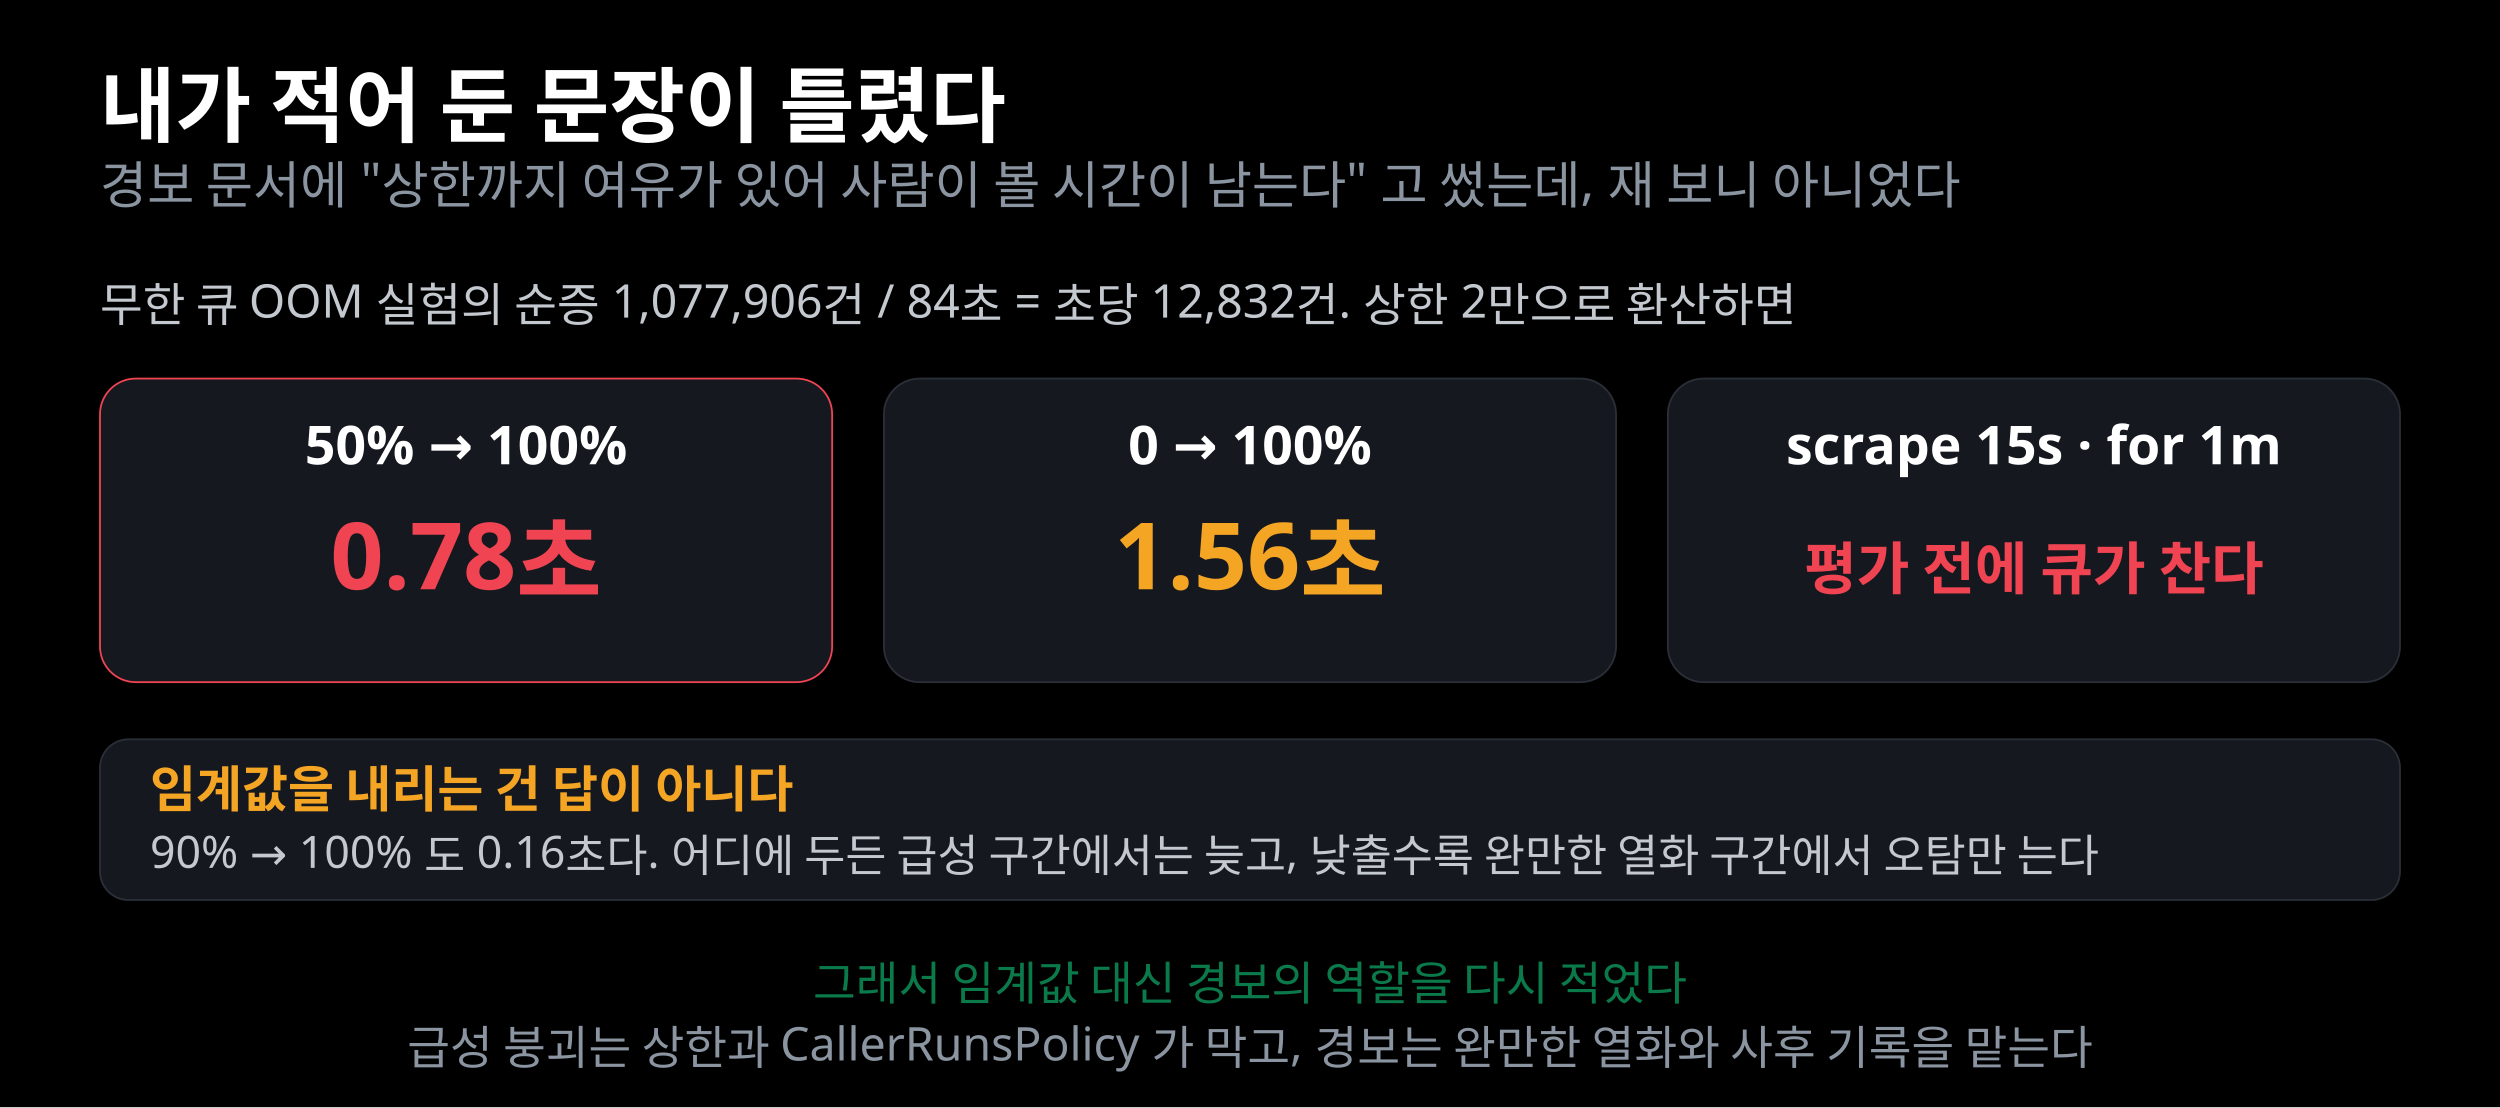
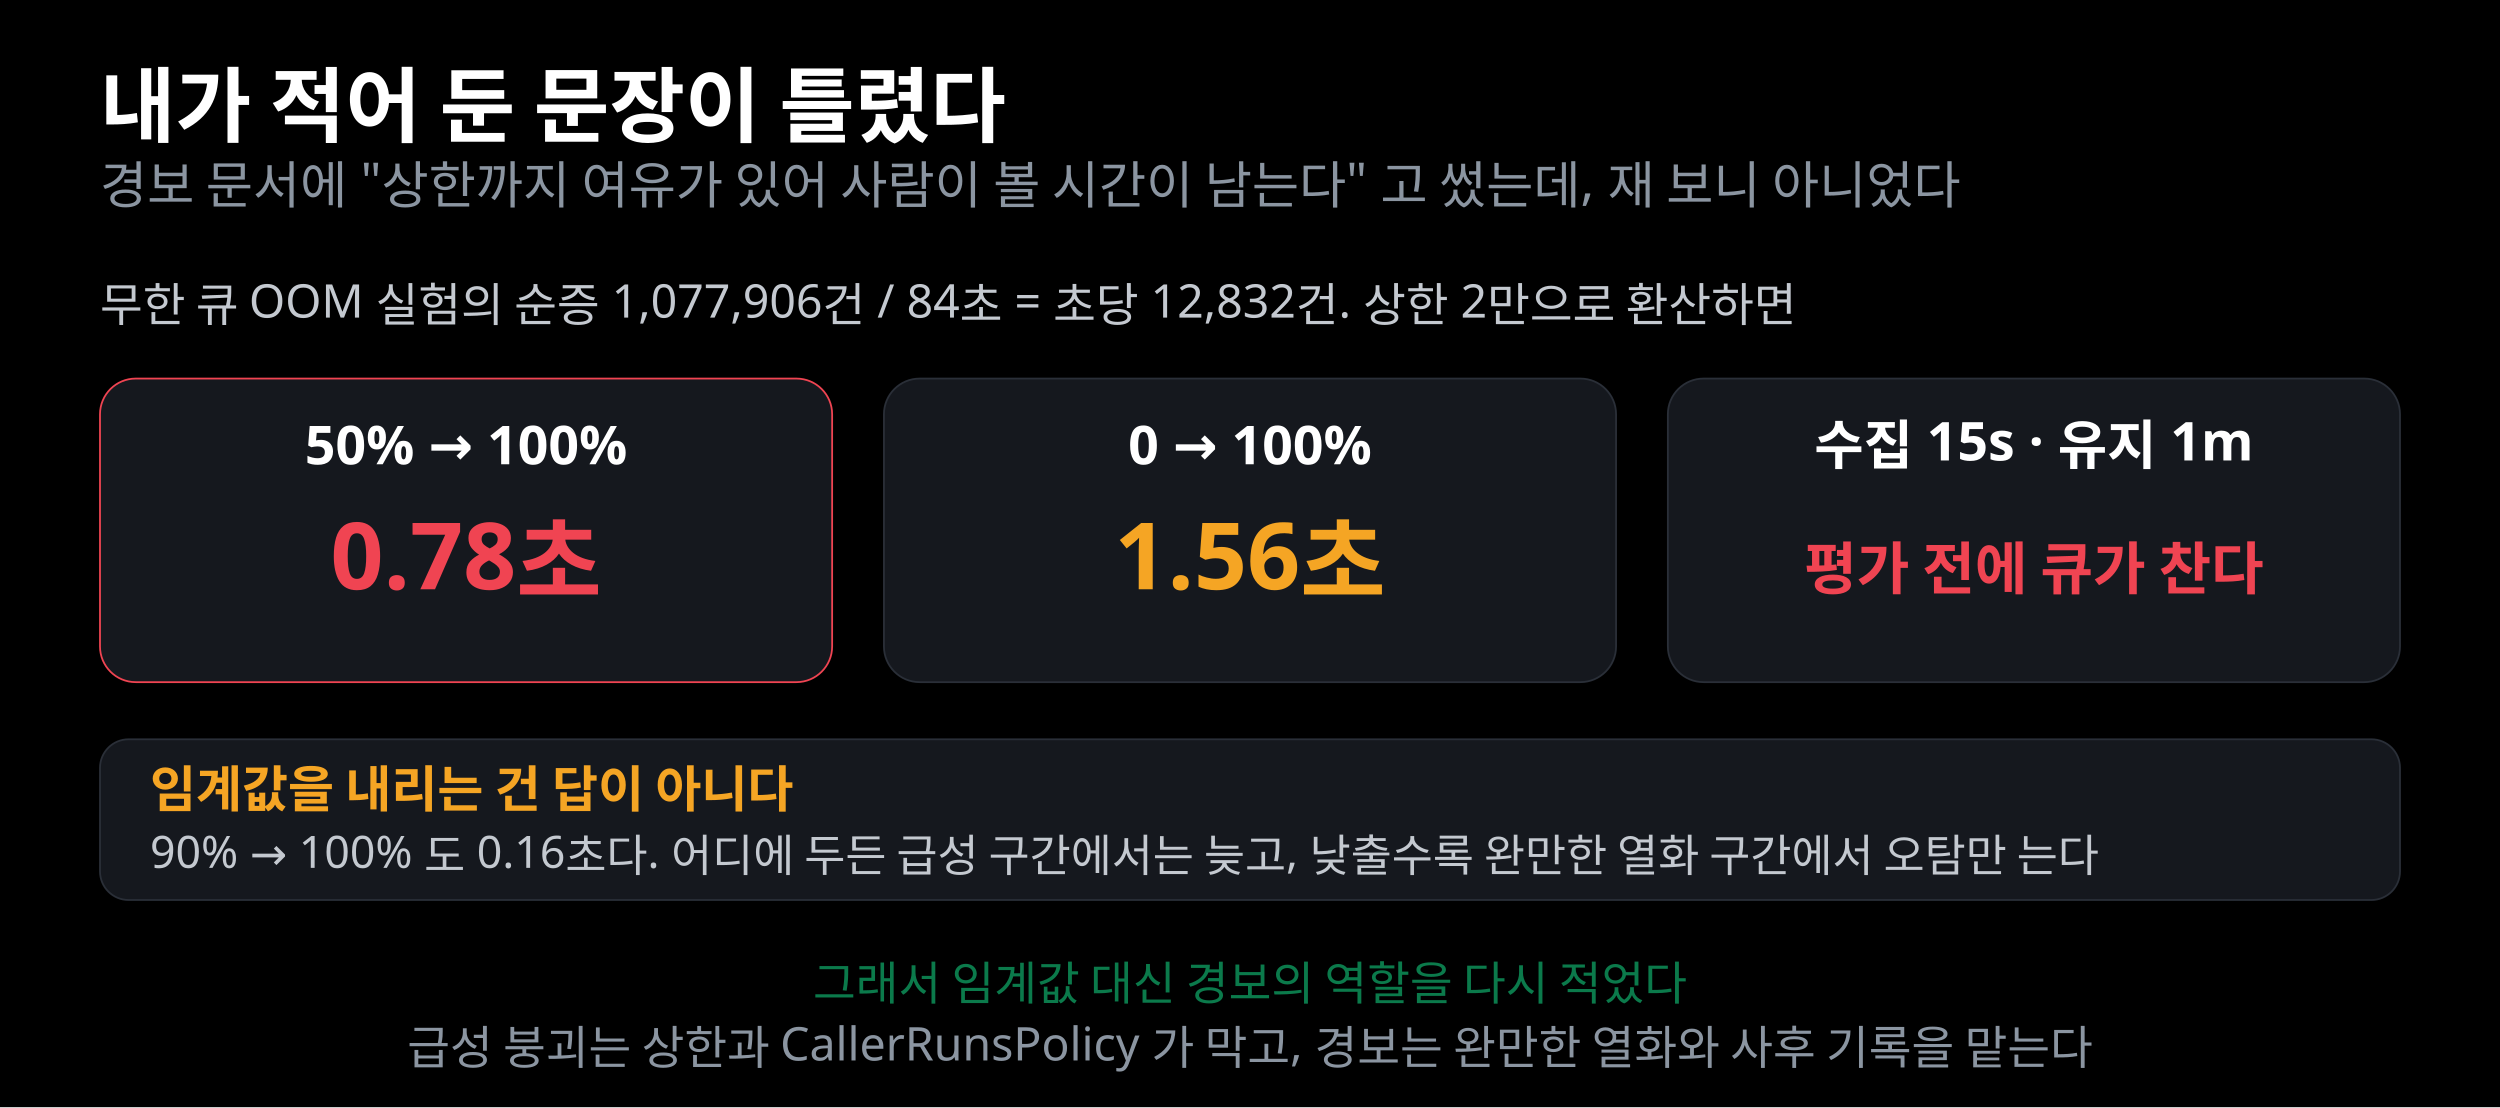
<svg xmlns="http://www.w3.org/2000/svg" width="1400" height="620" viewBox="0 0 1400 620" font-family="Pretendard, 'Apple SD Gothic Neo', sans-serif">
  <rect width="1400" height="620" fill="#000000" />
  <text x="56" y="76" font-size="46" font-weight="800" fill="#FFFFFF">내가 적어 둔 문장이 틀렸다</text>
  <text x="56" y="114" font-size="28.7" fill="#8B95A1">경보 문서에 "상한까지 여유가 있어 사람이 볼 시간이 남는다" 고 썼는데, 재 보니 아니었다</text>
  <text x="56" y="180" font-size="26" fill="#C4C9D0">무한 큐 OOM 실험의 순증 1,077,906건 / 84초 = 초당 12,832건. 상한 2만으로 환산하면</text>
  <g text-anchor="middle">
    <rect x="56" y="212" width="410" height="170" rx="20" fill="#15181E" stroke="#F04452" />
    <text x="261" y="260" font-size="30" font-weight="700" fill="#FFFFFF">50% → 100%</text>
    <text x="261" y="330" font-size="52" font-weight="800" fill="#F04452">0.78초</text>
    <rect x="495" y="212" width="410" height="170" rx="20" fill="#15181E" stroke="#2A2F38" />
    <text x="700" y="260" font-size="30" font-weight="700" fill="#FFFFFF">0 → 100%</text>
    <text x="700" y="330" font-size="52" font-weight="800" fill="#F5A524">1.56초</text>
    <rect x="934" y="212" width="410" height="170" rx="20" fill="#15181E" stroke="#2A2F38" />
-     <text x="1139" y="260" font-size="30" font-weight="700" fill="#FFFFFF">scrape 15s · for 1m</text>
+     <text x="1139" y="260" font-size="30" font-weight="700" fill="#FFFFFF">수집 15s · 유지 1m</text>
    <text x="1139" y="330" font-size="32" font-weight="800" fill="#F04452">평가 전에 큐가 찬다</text>
  </g>
  <rect x="56" y="414" width="1288" height="90" rx="16" fill="#15181E" stroke="#2A2F38" />
  <text x="84" y="452" font-size="28" font-weight="700" fill="#F5A524">임계값을 내리는 건 답이 아니다</text>
  <text x="84" y="486" font-size="25" fill="#C4C9D0">90% → 100% 도 0.16초다. 어디에 두든 급성 구간에서는 늦고, 낮출수록 완만한 열화 구간에서 오탐만 는다</text>
  <text x="700" y="560" font-size="26" fill="#0B7A4B" text-anchor="middle">그래서 임계값 대신 경보의 역할을 다시 적었다</text>
  <text x="700" y="596" font-size="26" fill="#8B95A1" text-anchor="middle">급성 붕괴는 상한과 CallerRunsPolicy 가 막고, 경보는 완만한 열화와 사후 기록을 맡는다</text>
</svg>
